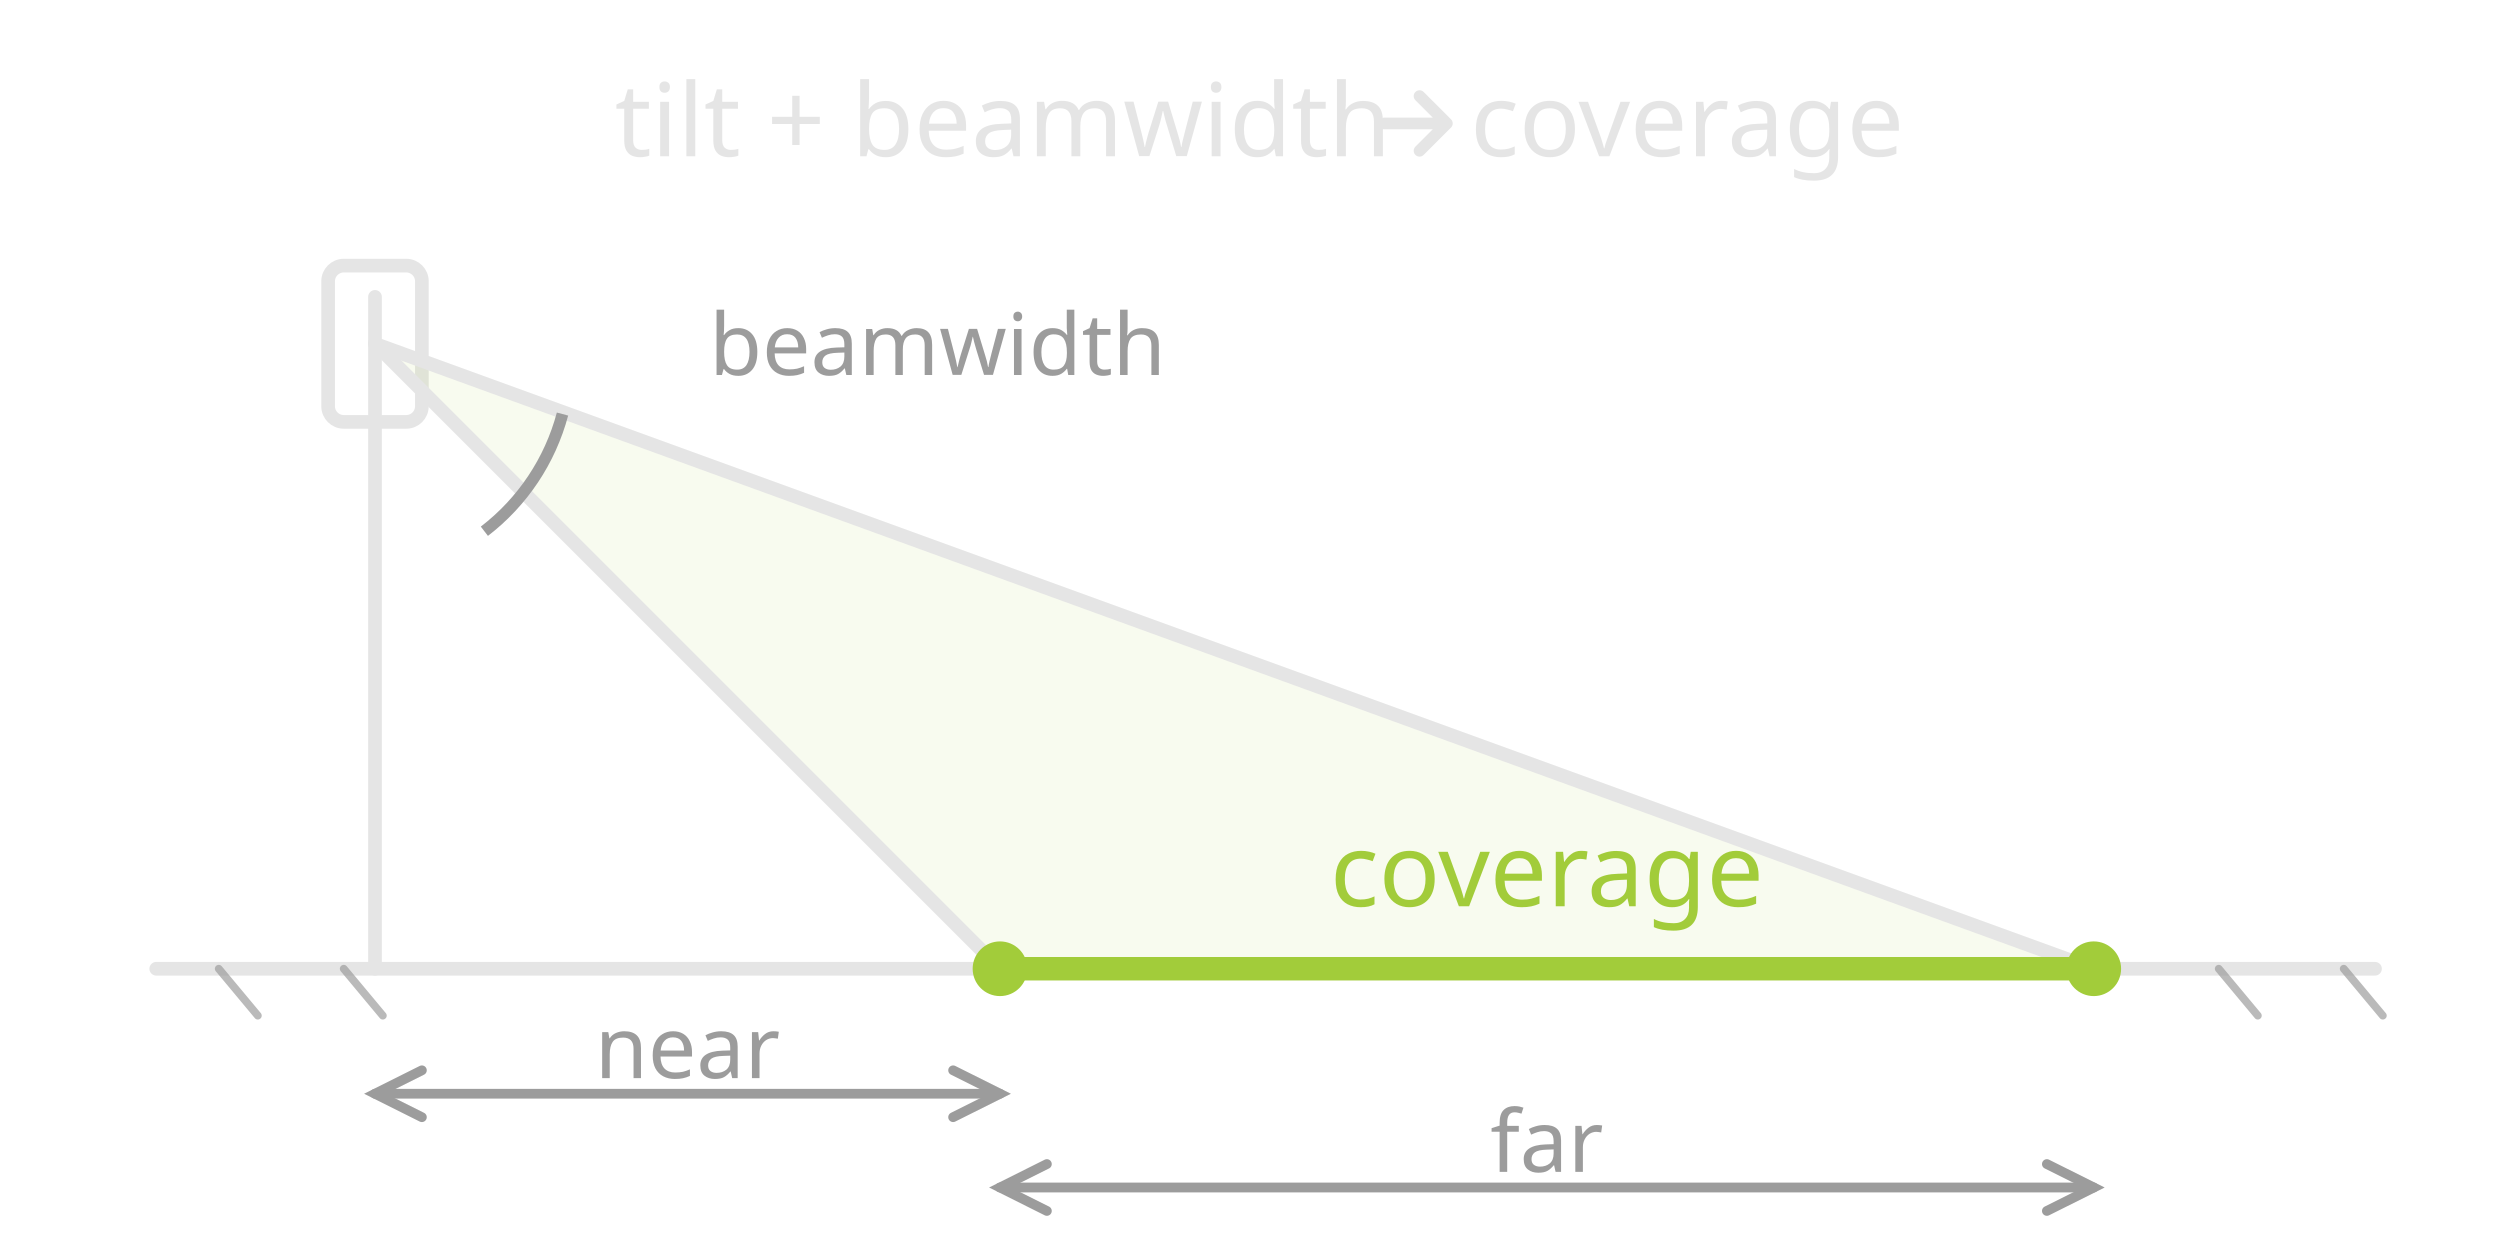
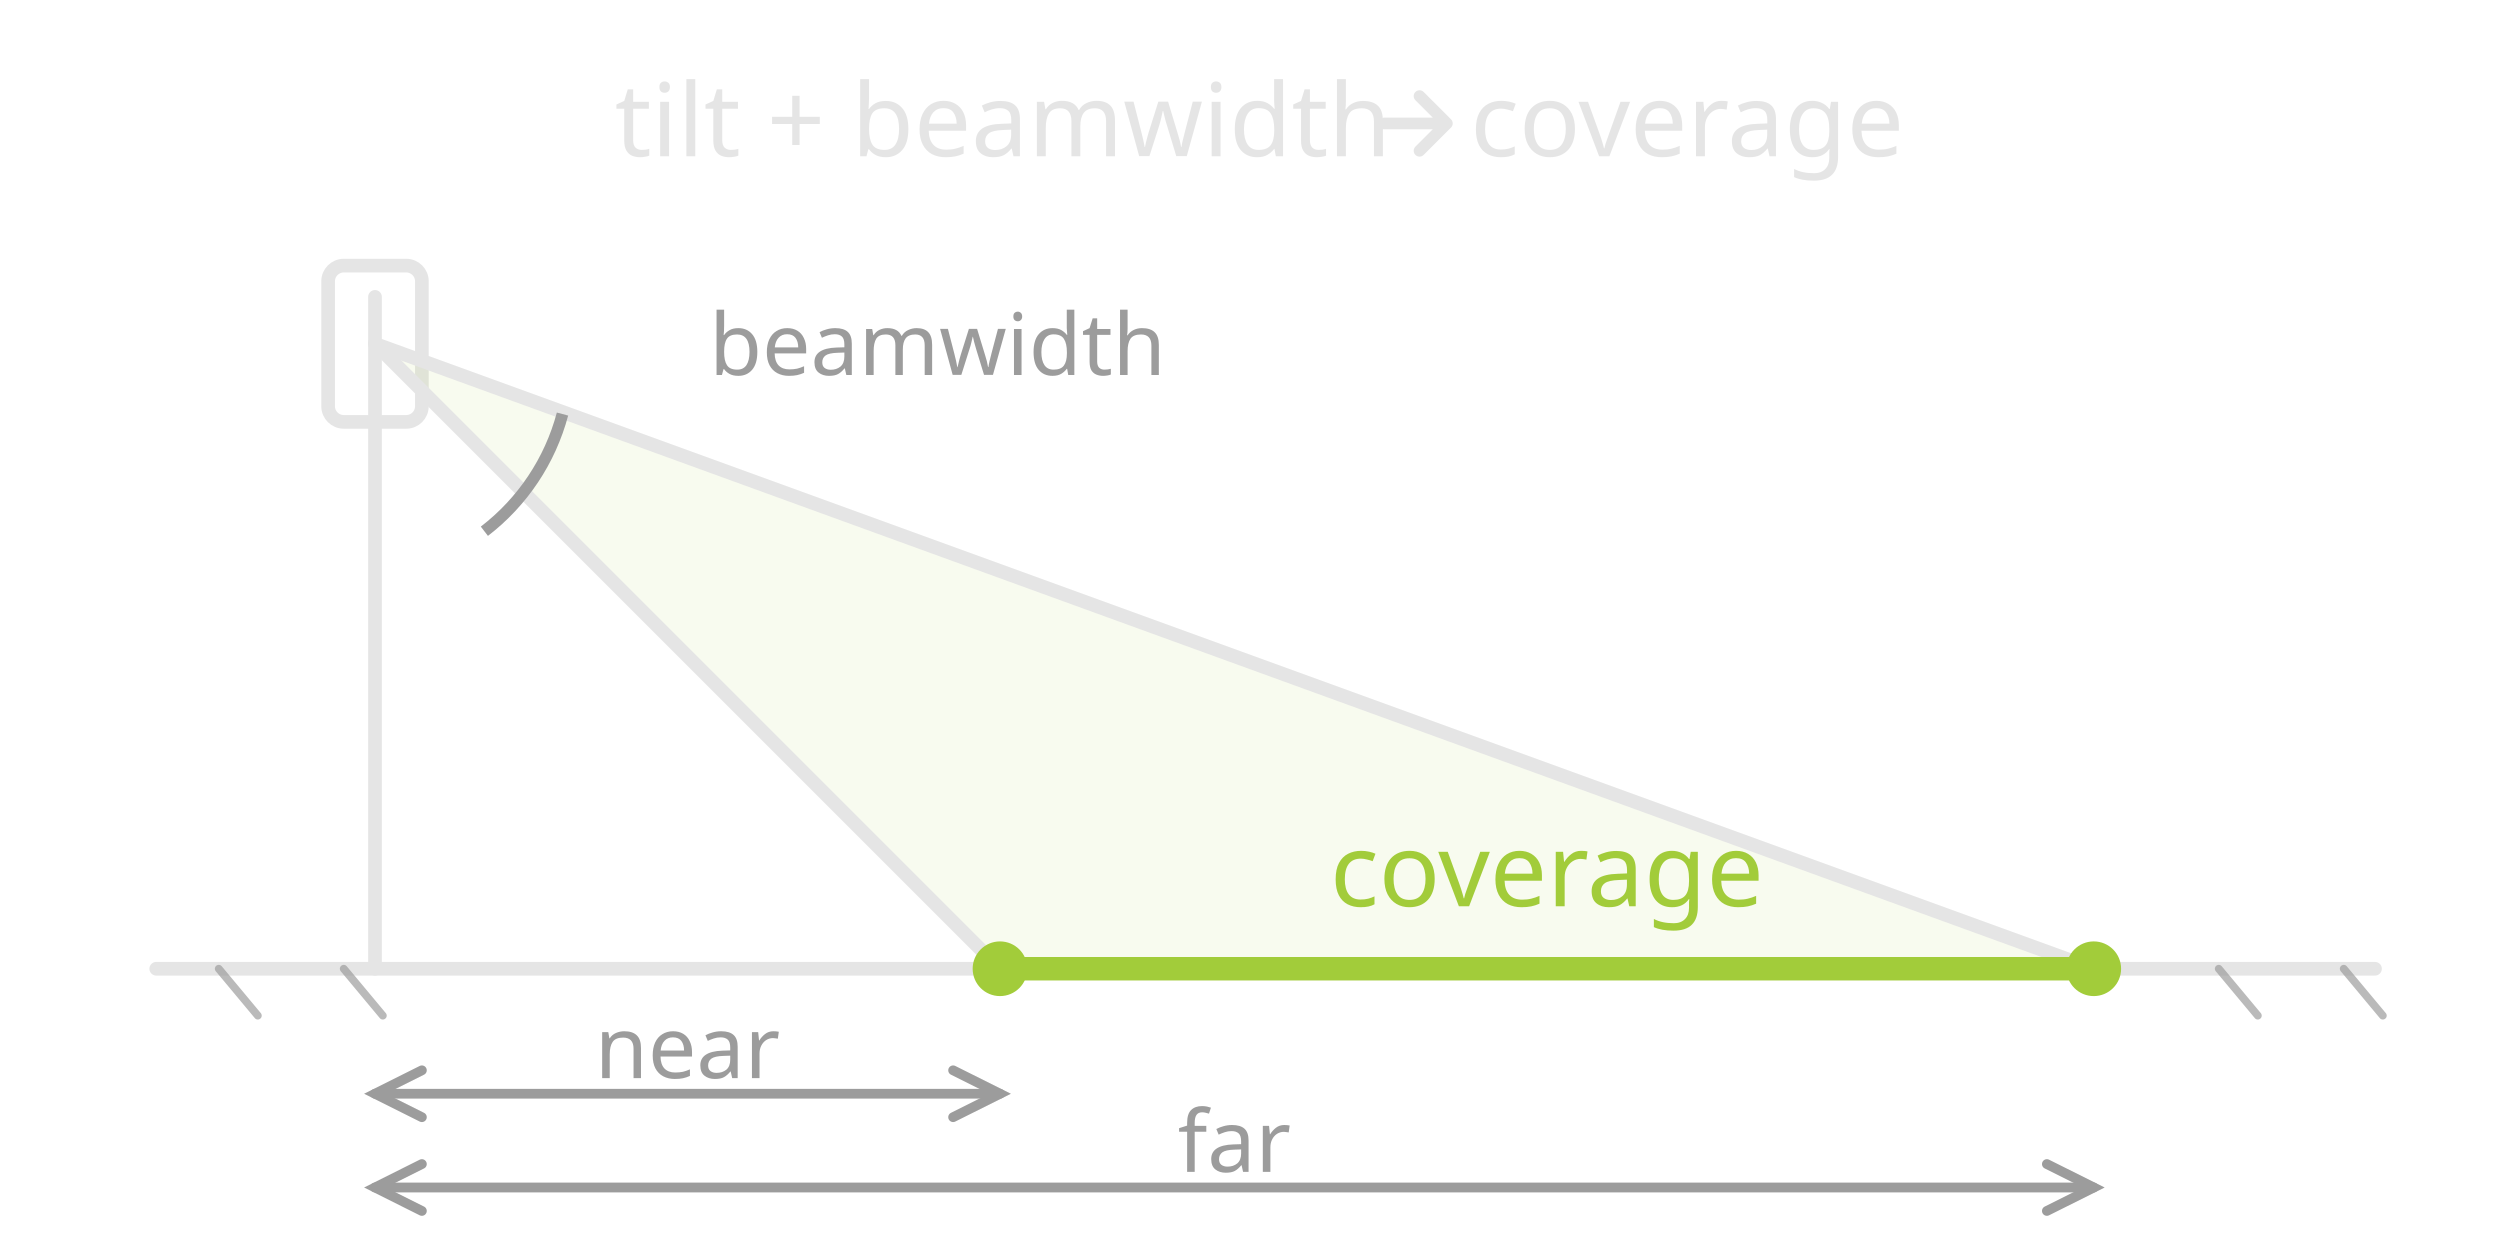
<svg xmlns="http://www.w3.org/2000/svg" viewBox="0 0 320 160" fill="none" font-family="IBM Plex Sans, sans-serif">
  <line x1="20" y1="124" x2="304" y2="124" stroke="#E5E5E5" stroke-width="1.75" stroke-linecap="round" />
  <g stroke="#9C9C9C" stroke-width="1" stroke-linecap="round" opacity="0.7">
    <path d="M28 124 l5 6 M44 124 l5 6 M284 124 l5 6 M300 124 l5 6" />
  </g>
  <line x1="48" y1="38" x2="48" y2="124" stroke="#E5E5E5" stroke-width="1.75" stroke-linecap="round" />
  <rect x="42" y="34" width="12" height="20" rx="2" stroke="#E5E5E5" stroke-width="1.75" />
  <path d="M48 44 L128 124 L268 124 Z" fill="#A2CC3A" fill-opacity="0.08" />
  <line x1="48" y1="44" x2="268" y2="124" stroke="#E5E5E5" stroke-width="1.75" stroke-linecap="round" />
  <line x1="48" y1="44" x2="128" y2="124" stroke="#E5E5E5" stroke-width="1.75" stroke-linecap="round" />
  <path d="M72 53 A28 28 0 0 1 62 68" stroke="#9C9C9C" stroke-width="1.5" fill="none" />
  <text x="120" y="48" fill="#9C9C9C" font-size="11" font-weight="500" text-anchor="middle">beamwidth</text>
  <line x1="128" y1="124" x2="268" y2="124" stroke="#A2CC3A" stroke-width="3" stroke-linecap="round" />
  <circle cx="128" cy="124" r="3.5" fill="#A2CC3A" />
  <circle cx="268" cy="124" r="3.5" fill="#A2CC3A" />
  <g stroke="#9C9C9C" stroke-width="1.25" stroke-linecap="round">
    <line x1="48" y1="140" x2="128" y2="140" />
    <path d="M54 137 L48 140 L54 143 M122 137 L128 140 L122 143" />
-     <line x1="128" y1="152" x2="268" y2="152" />
-     <path d="M134 149 L128 152 L134 155 M262 149 L268 152 L262 155" />
+     <line x1="48" y1="152" x2="268" y2="152" />
+     <path d="M54 149 L48 152 L54 155 M262 149 L268 152 L262 155" />
  </g>
  <text x="88" y="138" fill="#9C9C9C" font-size="11" font-weight="500" text-anchor="middle">near</text>
-   <text x="198" y="150" fill="#9C9C9C" font-size="11" font-weight="500" text-anchor="middle">far</text>
+   <text x="158" y="150" fill="#9C9C9C" font-size="11" font-weight="500" text-anchor="middle">far</text>
  <text x="198" y="116" fill="#A2CC3A" font-size="13" font-weight="500" text-anchor="middle">coverage</text>
  <text fill="#E5E5E5" font-size="13" font-weight="500" x="78.7" y="20.0" text-anchor="start">tilt + beamwidth</text>
  <path d="M177.2 15.8 H185.2 M181.7 12.3 L185.2 15.8 L181.7 19.3" fill="none" stroke="#E5E5E5" stroke-width="1.495" stroke-linecap="round" stroke-linejoin="round" />
  <text fill="#E5E5E5" font-size="13" font-weight="500" x="188.2" y="20.0" text-anchor="start">coverage</text>
</svg>
